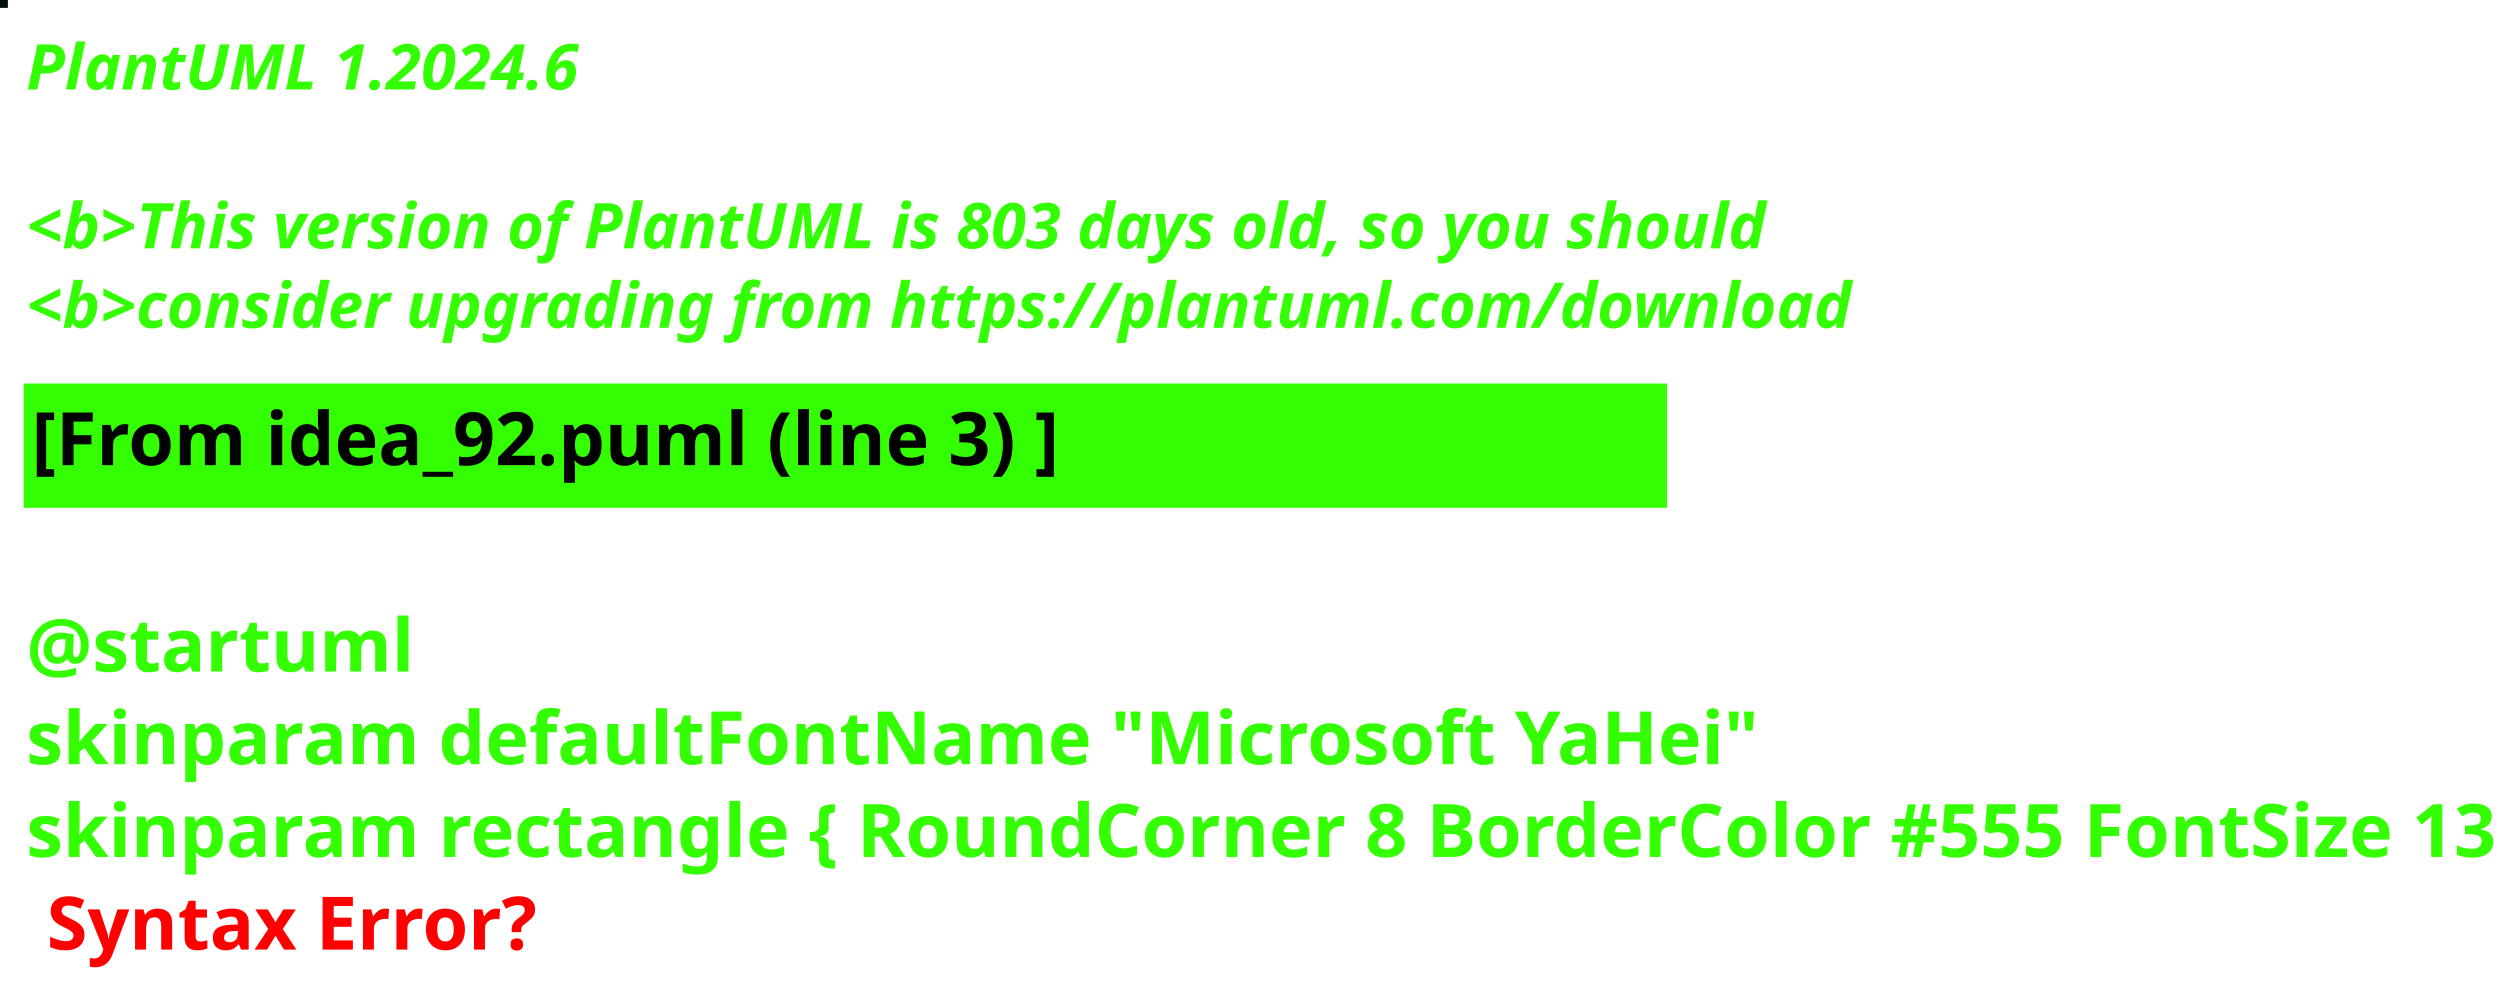
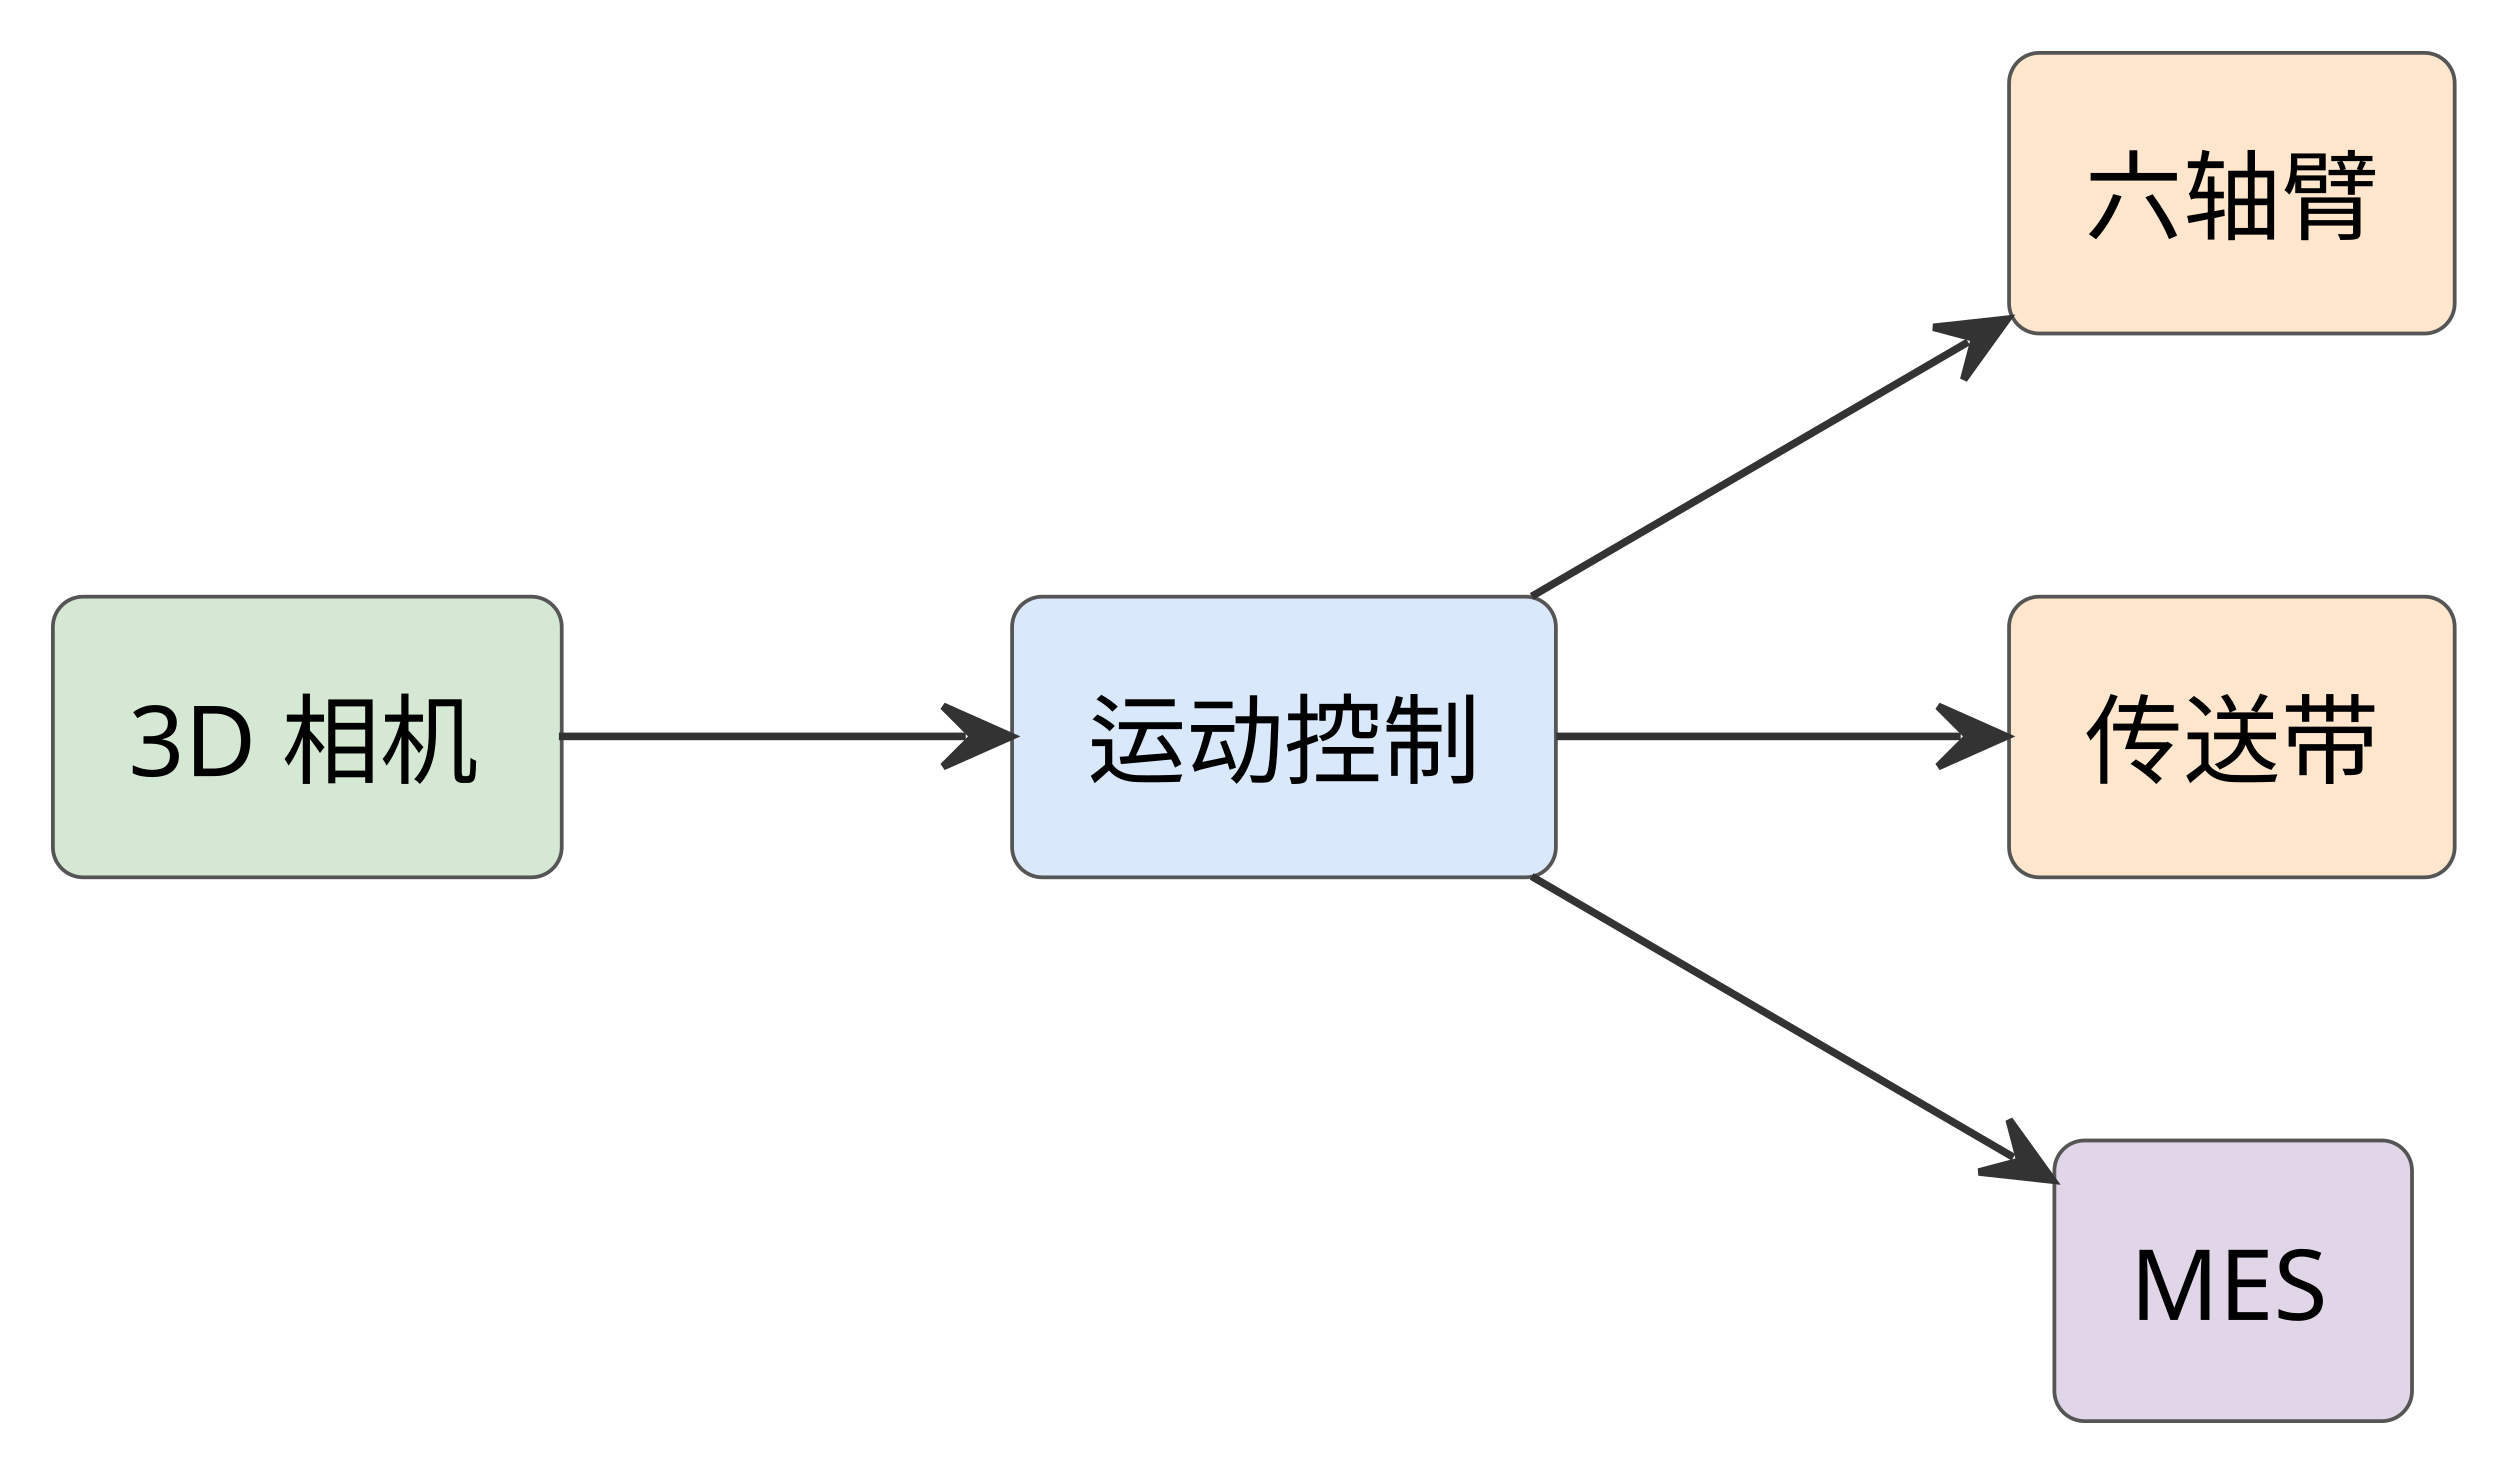
- <svg xmlns="http://www.w3.org/2000/svg" contentStyleType="text/css" height="191px" preserveAspectRatio="none" style="width:475px;height:191px;background:#000000;" version="1.1" viewBox="0 0 475 191" width="475px" zoomAndPan="magnify">
+ <svg xmlns="http://www.w3.org/2000/svg" contentStyleType="text/css" height="194px" preserveAspectRatio="none" style="width:331px;height:194px;background:#FFFFFF;" version="1.1" viewBox="0 0 331 194" width="331px" zoomAndPan="magnify">
  <defs />
  <g>
-     <rect fill="#02110E" height="1" style="stroke:#02110E;stroke-width:1.0;" width="1" x="0" y="0" />
-     <text fill="#33FF02" font-family="sans-serif" font-size="12" font-style="italic" font-weight="bold" lengthAdjust="spacing" textLength="105.375" x="5" y="17">PlantUML 1.2024.6</text>
-     <text fill="#33FF02" font-family="sans-serif" font-size="12" font-style="italic" font-weight="bold" lengthAdjust="spacing" textLength="3.334" x="5" y="32.094"> </text>
-     <text fill="#33FF02" font-family="sans-serif" font-size="12" font-style="italic" font-weight="bold" lengthAdjust="spacing" textLength="342.07" x="5" y="47.188">&lt;b&gt;This version of PlantUML is 803 days old, so you should</text>
-     <text fill="#33FF02" font-family="sans-serif" font-size="12" font-style="italic" font-weight="bold" lengthAdjust="spacing" textLength="344.01" x="5" y="62.281">&lt;b&gt;consider upgrading from https://plantuml.com/download</text>
-     <rect fill="#33FF02" height="22.609" style="stroke:#33FF02;stroke-width:1.0;" width="311.227" x="5" y="73.375" />
-     <text fill="#000000" font-family="sans-serif" font-size="14" font-weight="bold" lengthAdjust="spacing" textLength="189.814" x="6" y="88.375">[From idea_92.puml (line 3) ]</text>
-     <text fill="#33FF02" font-family="sans-serif" font-size="14" font-weight="bold" lengthAdjust="spacing" textLength="3.89" x="5" y="109.984"> </text>
-     <text fill="#33FF02" font-family="sans-serif" font-size="14" font-weight="bold" lengthAdjust="spacing" textLength="68.886" x="5" y="127.594">@startuml</text>
-     <text fill="#33FF02" font-family="sans-serif" font-size="14" font-weight="bold" lengthAdjust="spacing" textLength="311.227" x="5" y="145.203">skinparam defaultFontName "Microsoft YaHei"</text>
-     <text fill="#33FF02" font-family="sans-serif" font-size="14" font-weight="bold" lengthAdjust="spacing" text-decoration="wavy underline" textLength="463.682" x="5" y="162.812">skinparam rectangle { RoundCorner 8 BorderColor #555 FontSize 13 }</text>
-     <text fill="#FF0000" font-family="sans-serif" font-size="14" font-weight="bold" lengthAdjust="spacing" textLength="92.586" x="8.89" y="180.422">Syntax Error?</text>
+     <g id="elem_cam3">
+       <rect fill="#D5E8D4" height="37.158" rx="4" ry="4" style="stroke:#555555;stroke-width:0.5;" width="67.373" x="7" y="79" />
+       <text fill="#000000" font-family="Microsoft YaHei" font-size="13" lengthAdjust="spacing" textLength="47.373" x="17" y="102.755">3D 相机</text>
+     </g>
+     <g id="elem_ctrl">
+       <rect fill="#DAE8FC" height="37.158" rx="4" ry="4" style="stroke:#555555;stroke-width:0.5;" width="72" x="134" y="79" />
+       <text fill="#000000" font-family="Microsoft YaHei" font-size="13" lengthAdjust="spacing" textLength="52" x="144" y="102.755">运动控制</text>
+     </g>
+     <g id="elem_arm">
+       <rect fill="#FFE6CC" height="37.158" rx="4" ry="4" style="stroke:#555555;stroke-width:0.5;" width="59" x="266" y="7" />
+       <text fill="#000000" font-family="Microsoft YaHei" font-size="13" lengthAdjust="spacing" textLength="39" x="276" y="30.755">六轴臂</text>
+     </g>
+     <g id="elem_conv">
+       <rect fill="#FFE6CC" height="37.158" rx="4" ry="4" style="stroke:#555555;stroke-width:0.5;" width="59" x="266" y="79" />
+       <text fill="#000000" font-family="Microsoft YaHei" font-size="13" lengthAdjust="spacing" textLength="39" x="276" y="102.755">传送带</text>
+     </g>
+     <g id="elem_mes">
+       <rect fill="#E1D5E8" height="37.158" rx="4" ry="4" style="stroke:#555555;stroke-width:0.5;" width="47.352" x="272" y="151" />
+       <text fill="#000000" font-family="Microsoft YaHei" font-size="13" lengthAdjust="spacing" textLength="27.352" x="282" y="174.755">MES</text>
+     </g>
+     <g id="link_cam3_ctrl">
+       <path d="M74,97.5 C92.3,97.5 109.16,97.5 127.87,97.5 " fill="none" id="cam3-to-ctrl" style="stroke:#333333;stroke-width:1.0;" />
+       <polygon fill="#333333" points="133.87,97.5,124.87,93.5,128.87,97.5,124.87,101.5,133.87,97.5" style="stroke:#333333;stroke-width:1.0;" />
+     </g>
+     <g id="link_ctrl_arm">
+       <path d="M202.8,78.96 C222.24,67.63 241.727,56.272 260.577,45.282 " fill="none" id="ctrl-to-arm" style="stroke:#333333;stroke-width:1.0;" />
+       <polygon fill="#333333" points="265.76,42.26,255.97,43.337,261.44,44.778,260,50.249,265.76,42.26" style="stroke:#333333;stroke-width:1.0;" />
+     </g>
+     <g id="link_ctrl_conv">
+       <path d="M206.06,97.5 C224.89,97.5 241.81,97.5 259.6,97.5 " fill="none" id="ctrl-to-conv" style="stroke:#333333;stroke-width:1.0;" />
+       <polygon fill="#333333" points="265.6,97.5,256.6,93.5,260.6,97.5,256.6,101.5,265.6,97.5" style="stroke:#333333;stroke-width:1.0;" />
+     </g>
+     <g id="link_ctrl_mes">
+       <path d="M202.8,116.04 C224.39,128.62 247.227,141.937 266.587,153.227 " fill="none" id="ctrl-to-mes" style="stroke:#333333;stroke-width:1.0;" />
+       <polygon fill="#333333" points="271.77,156.25,266.01,148.261,267.451,153.731,261.98,155.172,271.77,156.25" style="stroke:#333333;stroke-width:1.0;" />
+     </g>
  </g>
</svg>
